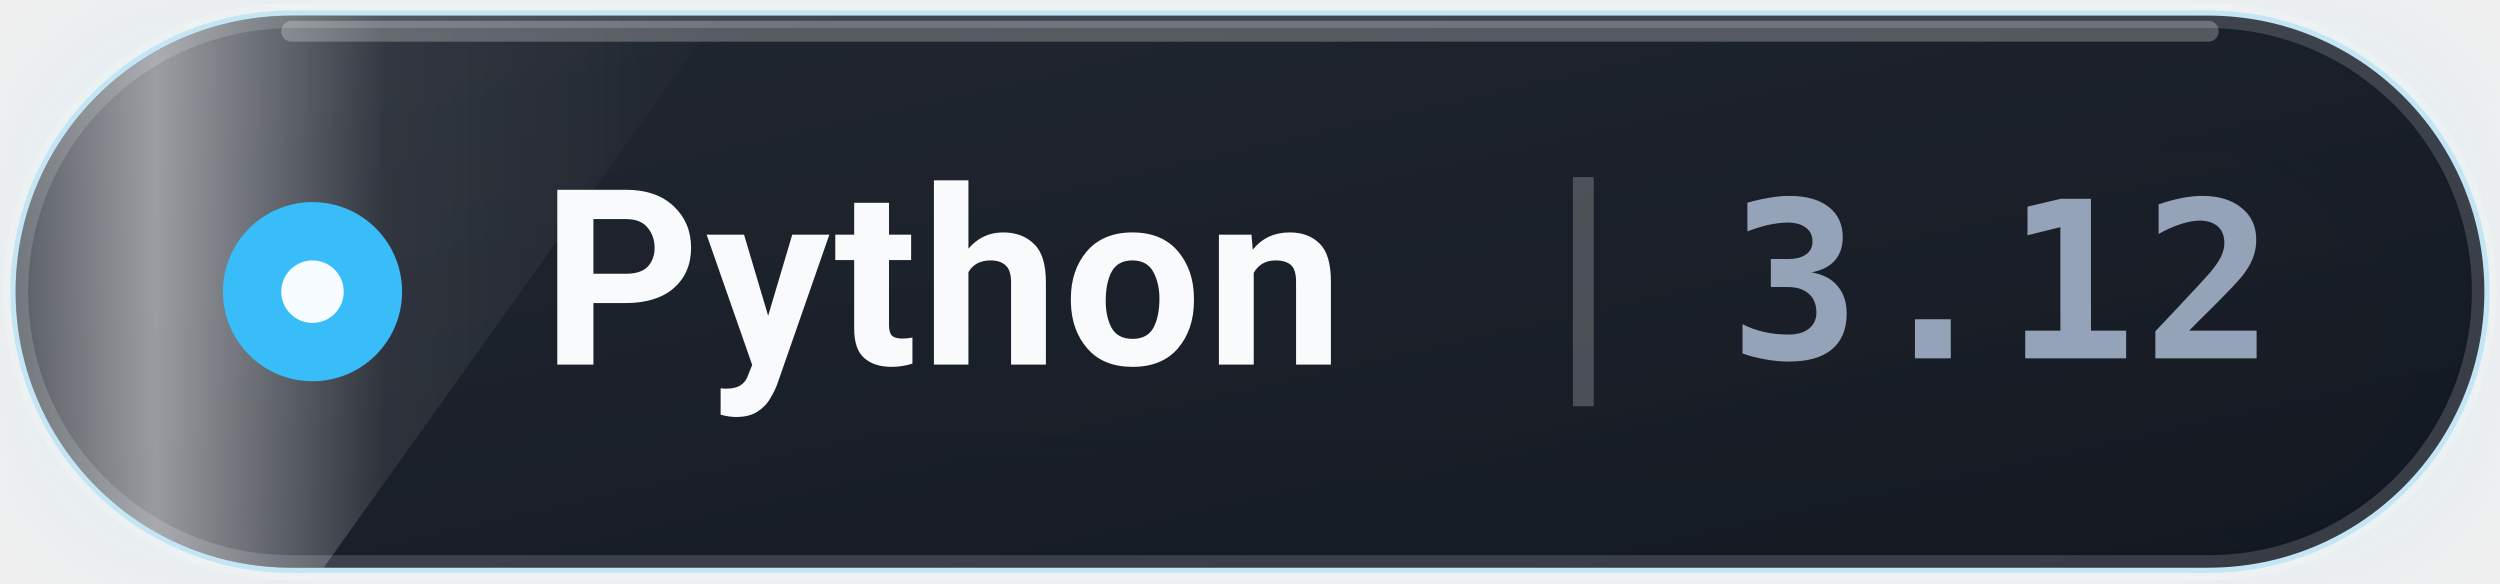
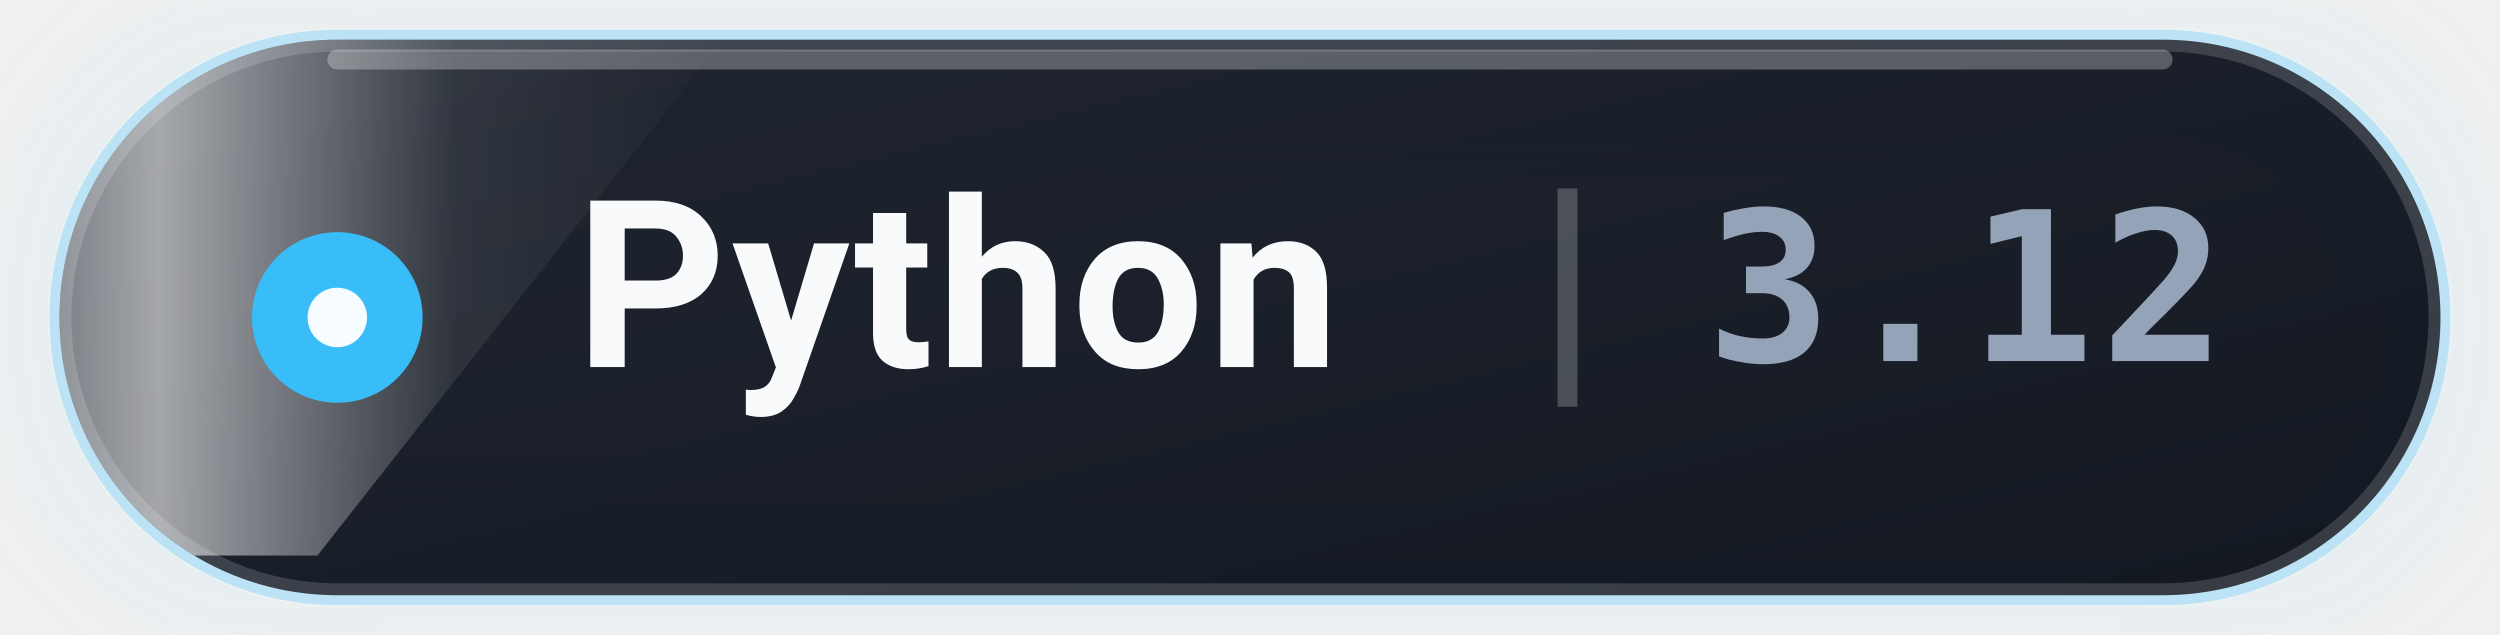
- <svg xmlns="http://www.w3.org/2000/svg" width="120" height="28" viewBox="0 0 120 28" fill="none">
+ <svg xmlns="http://www.w3.org/2000/svg" width="126" height="32" viewBox="0 0 126 32" fill="none">
  <defs>
    <linearGradient id="bg_python" x1="0%" y1="0%" x2="100%" y2="100%">
-       <stop offset="0%" stop-color="#181E29" stop-opacity="0.95" />
+       <stop offset="0%" stop-color="#181E29" stop-opacity="0.96" />
      <stop offset="100%" stop-color="#0E131C" stop-opacity="0.98" />
    </linearGradient>
    <linearGradient id="sheen_python" x1="0%" y1="0%" x2="100%" y2="0%">
      <stop offset="0%" stop-color="#FFFFFF" stop-opacity="0" />
-       <stop offset="30%" stop-color="#FFFFFF" stop-opacity="0.08" />
-       <stop offset="50%" stop-color="#FFFFFF" stop-opacity="0.55" />
-       <stop offset="70%" stop-color="#FFFFFF" stop-opacity="0.08" />
+       <stop offset="25%" stop-color="#FFFFFF" stop-opacity="0.08" />
+       <stop offset="50%" stop-color="#FFFFFF" stop-opacity="0.6" />
+       <stop offset="75%" stop-color="#FFFFFF" stop-opacity="0.08" />
      <stop offset="100%" stop-color="#FFFFFF" stop-opacity="0" />
    </linearGradient>
-     <filter id="aura_python" x="-40%" y="-40%" width="180%" height="180%">
-       <feGaussianBlur stdDeviation="2.5" result="blur" />
+     <filter id="aura_python" x="-30%" y="-30%" width="160%" height="160%">
+       <feGaussianBlur stdDeviation="3" result="blur" />
      <feMerge>
        <feMergeNode in="blur" />
        <feMergeNode in="SourceGraphic" />
      </feMerge>
    </filter>
    <clipPath id="clip_python">
-       <rect x="0.75" y="0.75" width="118.5" height="26.5" rx="13.25" />
+       <rect x="3" y="2" width="120" height="28" rx="14" />
    </clipPath>
+     <style>
+       @keyframes sweep_python {
+         0% { transform: translateX(-70px); opacity: 0; }
+         12% { opacity: 1; }
+         48% { transform: translateX(176px); opacity: 1; }
+         52%, 100% { transform: translateX(176px); opacity: 0; }
+       }
+       @keyframes border_python {
+         0%, 100% { stroke: rgba(255, 255, 255, 0.16); stroke-width: 1.2px; }
+         50% { stroke: #38BDF8; stroke-width: 1.6px; }
+       }
+       @keyframes gem_python {
+         0%, 100% { transform: scale(0.92); transform-origin: 17px 16px; }
+         50% { transform: scale(1.18); transform-origin: 17px 16px; }
+       }
+       @keyframes spec_python {
+         0%, 100% { fill: #94A3B8; }
+         50% { fill: #38BDF8; }
+       }
+ 
+       .sheen-beam {
+         animation: sweep_python 3.2s infinite cubic-bezier(0.25, 1, 0.5, 1);
+       }
+       .capsule-border {
+         animation: border_python 3.2s infinite ease-in-out;
+       }
+       .gem-pulse {
+         animation: gem_python 2.2s infinite ease-in-out;
+       }
+       .spec-glow {
+         animation: spec_python 3.2s infinite ease-in-out;
+       }
+     </style>
  </defs>
-   <rect x="1" y="1" width="118" height="26" rx="13" fill="none" stroke="#38BDF8" opacity="0.3" filter="url(#aura_python)">
-     <animate attributeName="opacity" values="0.15;0.65;0.15" dur="3.2s" repeatCount="indefinite" />
-     <animate attributeName="stroke-width" values="1;2.2;1" dur="3.2s" repeatCount="indefinite" />
+   <rect x="3" y="2" width="120" height="28" rx="14" fill="none" stroke="#38BDF8" opacity="0.35" filter="url(#aura_python)">
+     <animate attributeName="opacity" values="0.15;0.7;0.15" dur="3.2s" repeatCount="indefinite" />
+     <animate attributeName="stroke-width" values="1;2.4;1" dur="3.2s" repeatCount="indefinite" />
  </rect>
-   <rect x="0.75" y="0.75" width="118.5" height="26.5" rx="13.25" fill="url(#bg_python)" />
-   <rect x="0.75" y="0.75" width="118.5" height="26.5" rx="13.25" fill="none" stroke="rgba(255,255,255,0.16)" stroke-width="1.2">
+   <rect x="3" y="2" width="120" height="28" rx="14" fill="url(#bg_python)" />
+   <rect class="capsule-border" x="3" y="2" width="120" height="28" rx="14" fill="none" stroke="rgba(255,255,255,0.16)" stroke-width="1.2">
    <animate attributeName="stroke" values="rgba(255,255,255,0.16);#38BDF8;rgba(255,255,255,0.16)" dur="3.2s" repeatCount="indefinite" />
    <animate attributeName="stroke-width" values="1.2;1.6;1.2" dur="3.2s" repeatCount="indefinite" />
  </rect>
-   <path d="M 14 1.5 L 106 1.5" stroke="rgba(255, 255, 255, 0.25)" stroke-width="1" stroke-linecap="round" />
+   <path d="M 17 3 L 109 3" stroke="rgba(255, 255, 255, 0.28)" stroke-width="1" stroke-linecap="round" />
  <g clip-path="url(#clip_python)">
-     <polygon points="0,0 35,0 15,28 -20,28" fill="url(#sheen_python)">
-       <animateTransform attributeName="transform" type="translate" from="-60 0" to="160 0" dur="2.8s" repeatCount="indefinite" />
+     <polygon class="sheen-beam" points="0,0 38,0 16,28 -22,28" fill="url(#sheen_python)">
+       <animateTransform attributeName="transform" type="translate" from="-70 0" to="176 0" dur="3.2s" repeatCount="indefinite" />
    </polygon>
  </g>
-   <circle cx="15" cy="14" r="3.8" fill="none" stroke="#38BDF8">
-     <animate attributeName="r" values="3.8;8;11" dur="2.2s" repeatCount="indefinite" />
+   <circle cx="17" cy="16" r="3.8" fill="none" stroke="#38BDF8">
+     <animate attributeName="r" values="3.8;8.5;11.5" dur="2.2s" repeatCount="indefinite" />
    <animate attributeName="opacity" values="0.85;0.3;0" dur="2.2s" repeatCount="indefinite" />
    <animate attributeName="stroke-width" values="1.5;1;0.2" dur="2.2s" repeatCount="indefinite" />
  </circle>
-   <circle cx="15" cy="14" r="3.8" fill="#38BDF8">
-     <animate attributeName="r" values="3.5;4.2;3.5" dur="2.2s" repeatCount="indefinite" />
+   <circle class="gem-pulse" cx="17" cy="16" r="3.8" fill="#38BDF8">
+     <animate attributeName="r" values="3.5;4.3;3.5" dur="2.2s" repeatCount="indefinite" />
  </circle>
-   <circle cx="15" cy="14" r="1.5" fill="#FFFFFF" opacity="0.95" />
-   <text x="26" y="17.5" font-family="-apple-system, BlinkMacSystemFont, 'Segoe UI', Roboto, 'Plus Jakarta Sans', sans-serif" font-size="11.8" font-weight="700" fill="#F8FAFC" letter-spacing="0.2px">Python</text>
-   <line x1="76" y1="8.5" x2="76" y2="19.5" stroke="rgba(255, 255, 255, 0.22)" stroke-width="1" />
-   <text x="83" y="17.2" font-family="'JetBrains Mono', Consolas, Monaco, monospace" font-size="10.5" font-weight="700" fill="#94A3B8" letter-spacing="0.3px">
+   <circle cx="17" cy="16" r="1.5" fill="#FFFFFF" opacity="0.95" />
+   <text x="29" y="18.5" font-family="-apple-system, BlinkMacSystemFont, 'Segoe UI', Roboto, 'Plus Jakarta Sans', sans-serif" font-size="11.8" font-weight="700" fill="#F8FAFC" letter-spacing="0.2px">Python</text>
+   <line x1="79" y1="9.5" x2="79" y2="20.5" stroke="rgba(255, 255, 255, 0.22)" stroke-width="1" />
+   <text class="spec-glow" x="86" y="18.2" font-family="'JetBrains Mono', Consolas, Monaco, monospace" font-size="10.5" font-weight="700" fill="#94A3B8" letter-spacing="0.3px">
    3.12
    <animate attributeName="fill" values="#94A3B8;#38BDF8;#94A3B8" dur="3.2s" repeatCount="indefinite" />
  </text>
</svg>
